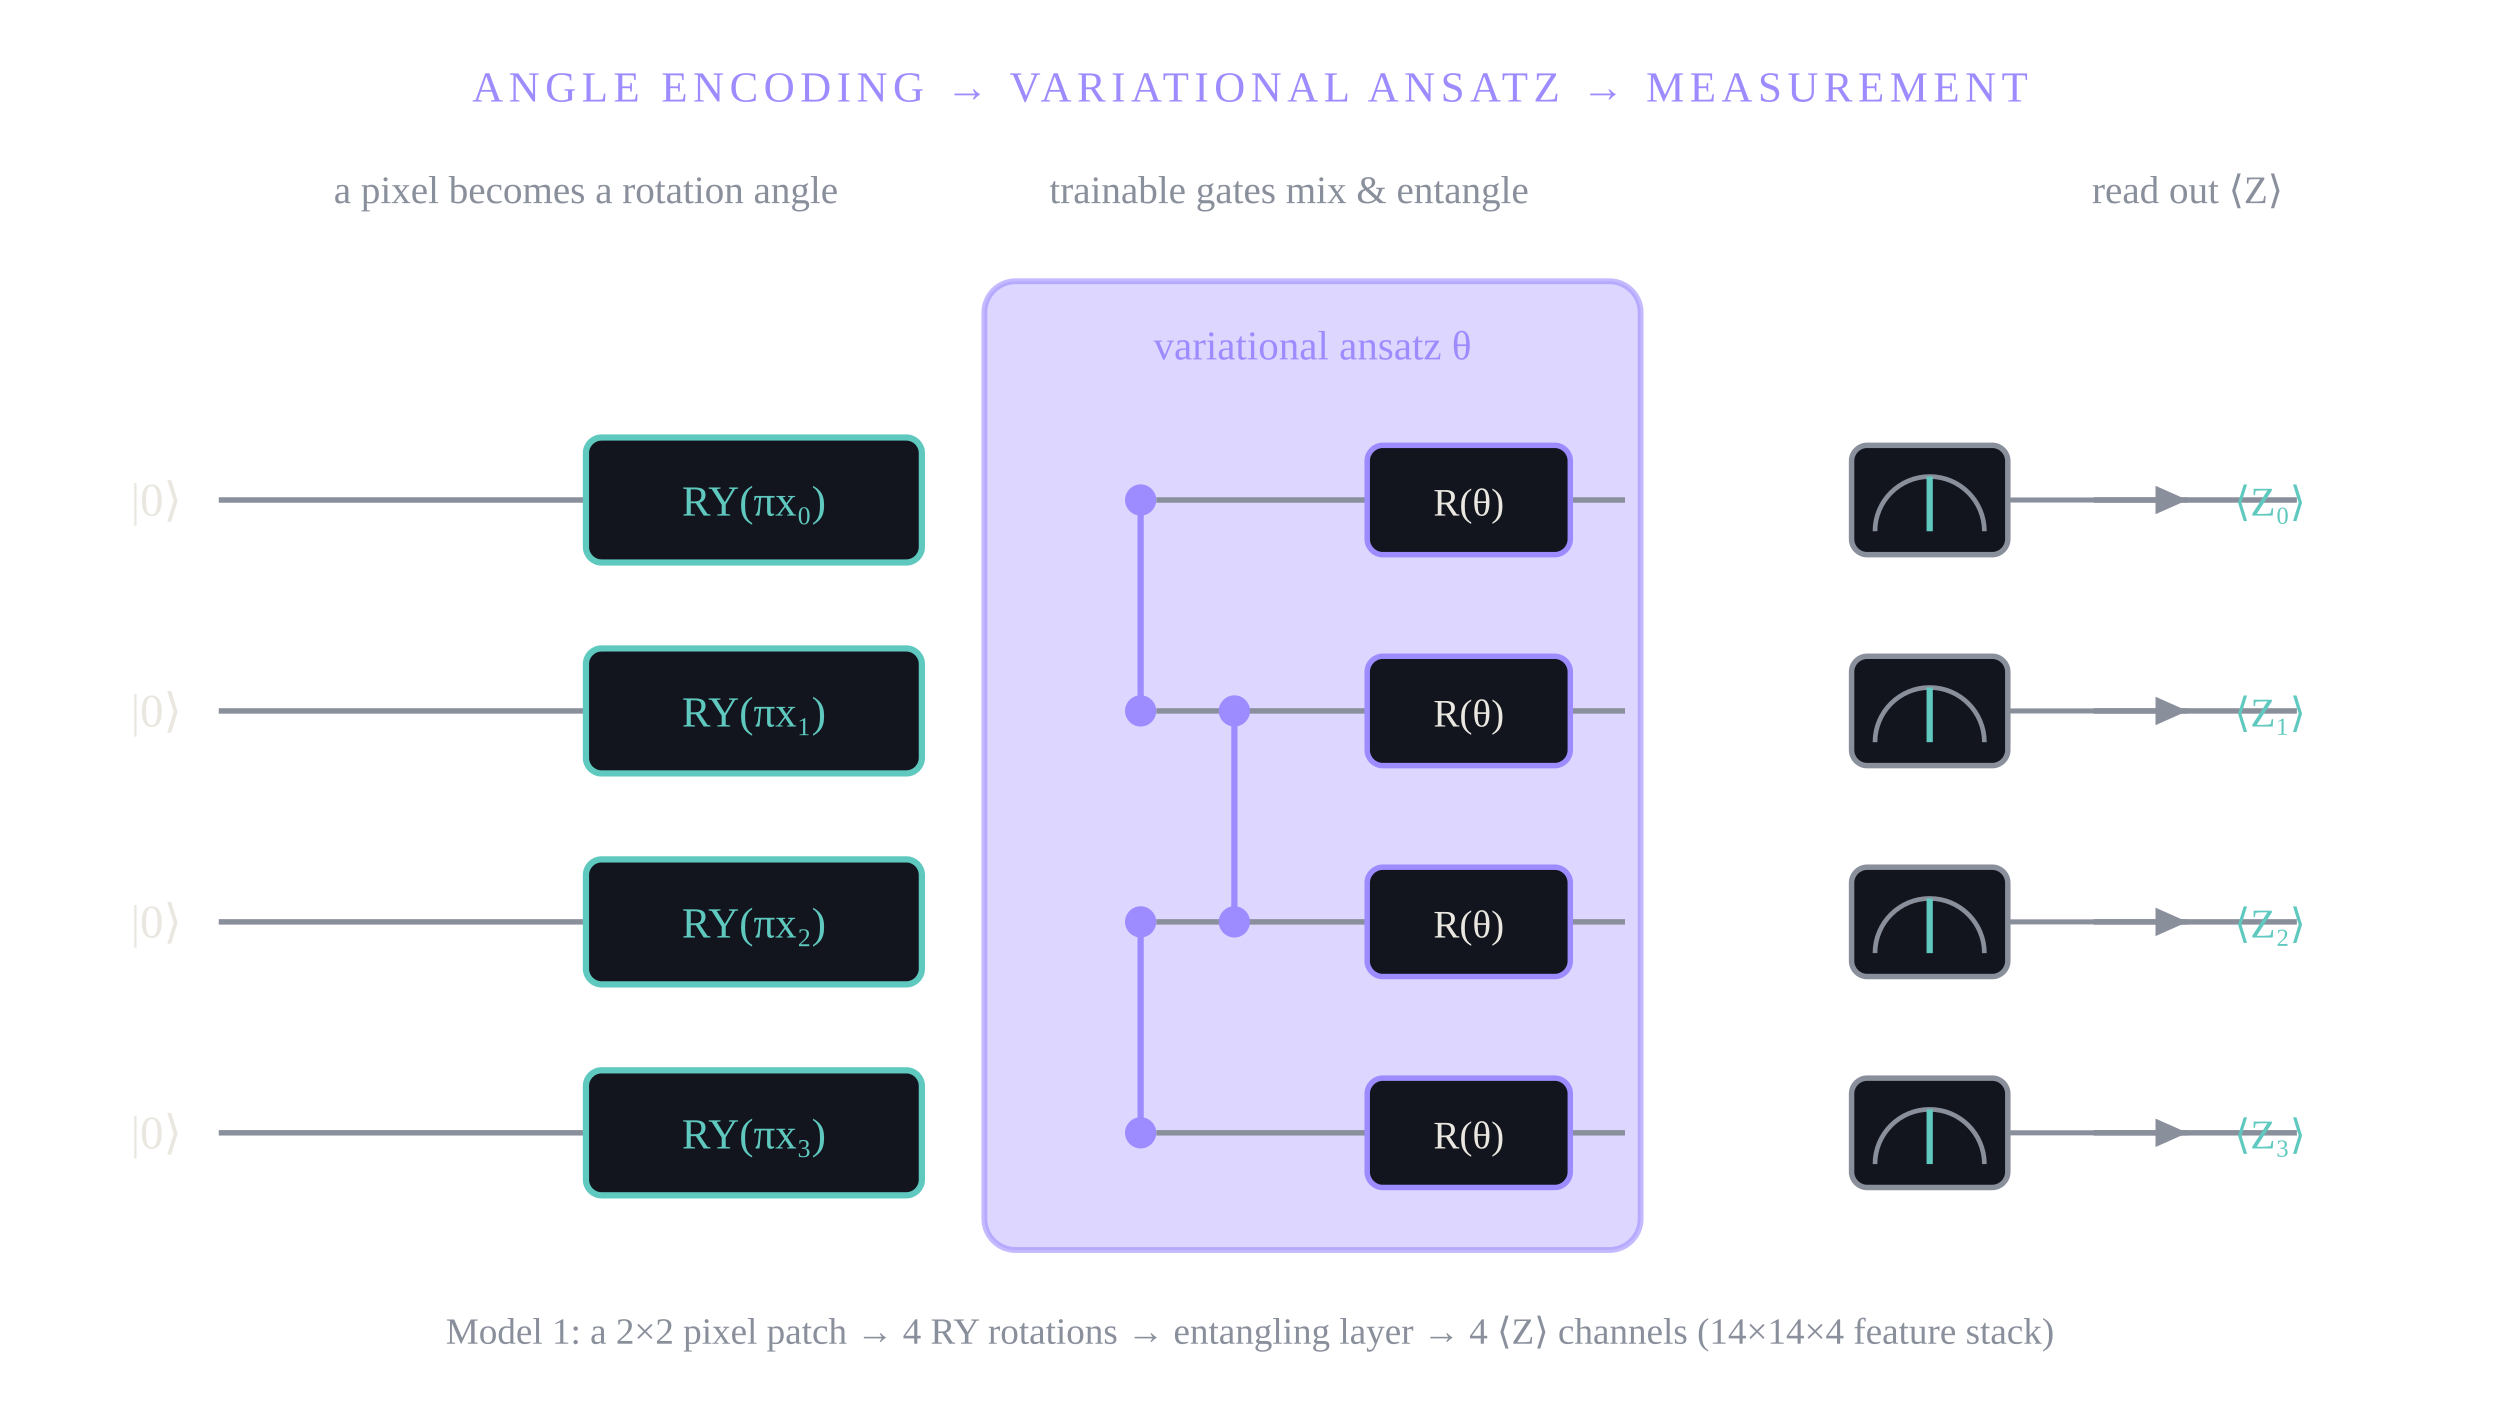
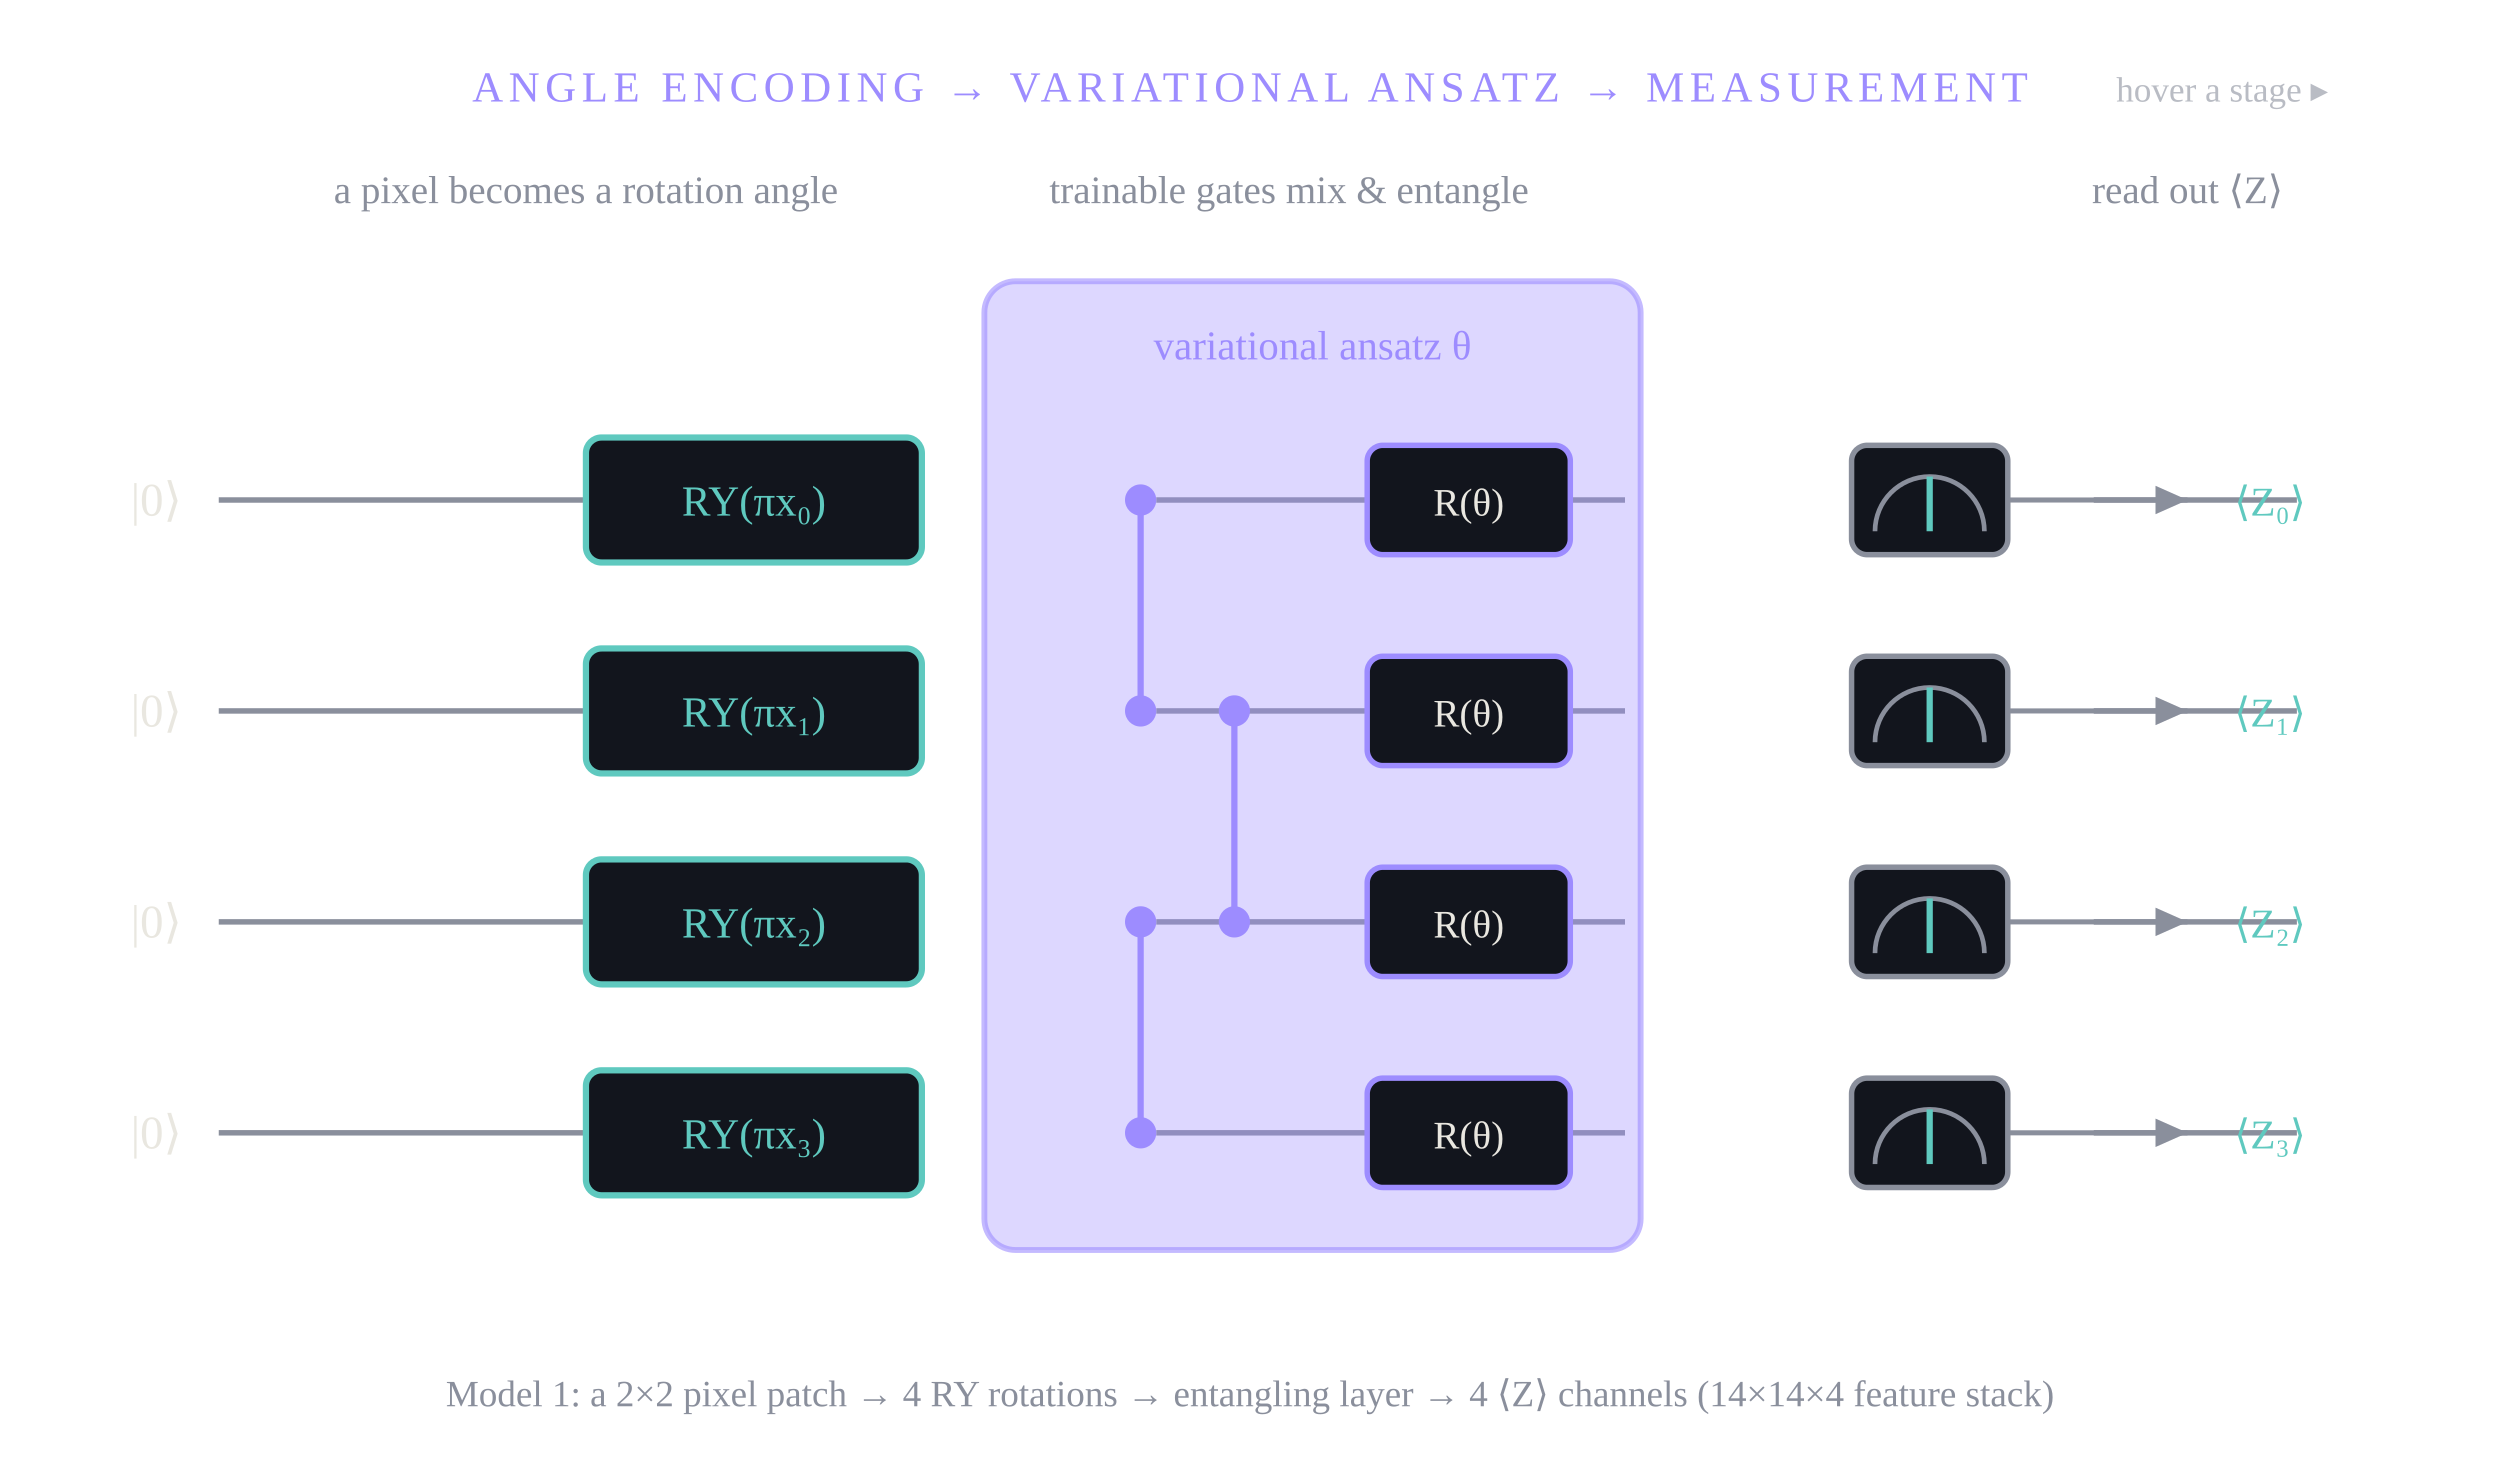
- <svg xmlns="http://www.w3.org/2000/svg" viewBox="0 0 640 360" role="img" aria-labelledby="qenc-t qenc-d">
+ <svg xmlns="http://www.w3.org/2000/svg" viewBox="0 0 640 376" role="img" aria-labelledby="qenc-t qenc-d">
  <defs>
    <marker id="qenc-ah" viewBox="0 0 10 10" refX="9" refY="5" markerWidth="7" markerHeight="7" orient="auto-start-reverse">
      <path d="M 0 1 L 9 5 L 0 9 z" fill="var(--color-muted,#8a8f9c)" />
    </marker>
  </defs>
  <style>
    @keyframes qenc-flow { 0%{stroke-dashoffset:120;opacity:.25} 12%{opacity:1} 100%{stroke-dashoffset:0;opacity:1} }
    @keyframes qenc-enc  { 0%,100%{opacity:.45} 45%{opacity:1} }
    @keyframes qenc-ent  { 0%,100%{opacity:.35} 50%{opacity:.9} }
    @keyframes qenc-meter{ 0%,100%{transform:rotate(-24deg)} 50%{transform:rotate(24deg)} }
    .qenc-wire  { stroke-dasharray:120; animation:qenc-flow 4.2s ease-out infinite; }
    .qenc-w1{animation-delay:0s}.qenc-w2{animation-delay:.25s}.qenc-w3{animation-delay:.5s}.qenc-w4{animation-delay:.75s}
    .qenc-encbox{ animation:qenc-enc 3.4s ease-in-out infinite; }
    .qenc-ent   { animation:qenc-ent 2.8s ease-in-out infinite; }
    .qenc-needle{ transform-box:fill-box; transform-origin:center; animation:qenc-meter 3.2s ease-in-out infinite; }
+     /* interactive (zero-JS): hover or keyboard-focus a stage to isolate it */
+     .qenc-stage{ cursor:pointer; transition:opacity .2s ease; }
+     .qenc-stage:focus{ outline:none; }
+     .qenc-hit{ fill:transparent; }
+     svg:hover .qenc-stage:not(:hover),
+     svg:focus-within .qenc-stage:not(:focus-within){ opacity:.32; }
+     .qenc-frame{ fill:none; stroke:none; transition:stroke .18s ease; }
+     .qenc-stage:hover .qenc-frame,
+     .qenc-stage:focus-within .qenc-frame{ stroke:var(--color-ink,#e9e7e0); stroke-width:1.4; }
+     .qenc-note{ opacity:0; transition:opacity .18s ease; }
+     .qenc-stage:hover .qenc-note,
+     .qenc-stage:focus-within .qenc-note{ opacity:1; }
+     .qenc-hint{ opacity:.6; }
+     svg:hover .qenc-hint,
+     svg:focus-within .qenc-hint{ opacity:0; transition:opacity .2s ease; }
    @media (prefers-reduced-motion: reduce){ *{animation:none!important} .qenc-wire{stroke-dashoffset:0!important;opacity:1!important} }
  </style>
  <g style="font-family:var(--font-mono,'IBM Plex Mono',ui-monospace,monospace)" fill="var(--color-ink,#e9e7e0)" font-size="12">
    <text x="320" y="26" text-anchor="middle" font-size="11" letter-spacing="1.4" fill="var(--color-q1,#9d8cff)">ANGLE ENCODING → VARIATIONAL ANSATZ → MEASUREMENT</text>
-     <text x="150" y="52" text-anchor="middle" font-size="10" fill="var(--color-muted,#8a8f9c)">a pixel becomes a rotation angle</text>
-     <text x="330" y="52" text-anchor="middle" font-size="10" fill="var(--color-muted,#8a8f9c)">trainable gates mix &amp; entangle</text>
-     <text x="560" y="52" text-anchor="middle" font-size="10" fill="var(--color-muted,#8a8f9c)">read out ⟨Z⟩</text>
-     <rect class="qenc-ent" x="252" y="72" width="168" height="248" rx="8" fill="var(--color-q1,#9d8cff)" opacity="0.35" />
-     <rect x="252" y="72" width="168" height="248" rx="8" fill="none" stroke="var(--color-q1,#9d8cff)" stroke-width="1.5" opacity="0.6" />
-     <text x="336" y="92" text-anchor="middle" font-size="10.5" fill="var(--color-q1,#9d8cff)">variational ansatz  θ</text>
    <g>
+       <text x="40" y="132" text-anchor="middle" font-size="12">|0⟩</text>
+       <text x="40" y="186" text-anchor="middle" font-size="12">|0⟩</text>
+       <text x="40" y="240" text-anchor="middle" font-size="12">|0⟩</text>
+       <text x="40" y="294" text-anchor="middle" font-size="12">|0⟩</text>
+     </g>
+     <line class="qenc-wire qenc-w1" x1="56" y1="128" x2="588" y2="128" stroke="var(--color-muted,#8a8f9c)" stroke-width="1.4" />
+     <line class="qenc-wire qenc-w2" x1="56" y1="182" x2="588" y2="182" stroke="var(--color-muted,#8a8f9c)" stroke-width="1.4" />
+     <line class="qenc-wire qenc-w3" x1="56" y1="236" x2="588" y2="236" stroke="var(--color-muted,#8a8f9c)" stroke-width="1.4" />
+     <line class="qenc-wire qenc-w4" x1="56" y1="290" x2="588" y2="290" stroke="var(--color-muted,#8a8f9c)" stroke-width="1.4" />
+     <g class="qenc-stage" tabindex="0" role="group" aria-label="Angle-encoding stage: each pixel becomes a qubit rotation angle">
+       <rect class="qenc-frame" x="142" y="104" width="102" height="210" rx="8" />
+       <rect class="qenc-hit" x="142" y="104" width="102" height="210" />
+       <text x="150" y="52" text-anchor="middle" font-size="10" fill="var(--color-muted,#8a8f9c)">a pixel becomes a rotation angle</text>
+       <g font-size="11">
+         <g class="qenc-encbox">
+           <rect x="150" y="112" width="86" height="32" rx="4" fill="var(--color-surface,#12151d)" stroke="var(--color-q0,#5fc9bf)" stroke-width="1.6" />
+           <text x="193" y="132" text-anchor="middle" fill="var(--color-q0,#5fc9bf)">RY(πx₀)</text>
+         </g>
+         <g class="qenc-encbox" style="animation-delay:.3s">
+           <rect x="150" y="166" width="86" height="32" rx="4" fill="var(--color-surface,#12151d)" stroke="var(--color-q0,#5fc9bf)" stroke-width="1.6" />
+           <text x="193" y="186" text-anchor="middle" fill="var(--color-q0,#5fc9bf)">RY(πx₁)</text>
+         </g>
+         <g class="qenc-encbox" style="animation-delay:.6s">
+           <rect x="150" y="220" width="86" height="32" rx="4" fill="var(--color-surface,#12151d)" stroke="var(--color-q0,#5fc9bf)" stroke-width="1.6" />
+           <text x="193" y="240" text-anchor="middle" fill="var(--color-q0,#5fc9bf)">RY(πx₂)</text>
+         </g>
+         <g class="qenc-encbox" style="animation-delay:.9s">
+           <rect x="150" y="274" width="86" height="32" rx="4" fill="var(--color-surface,#12151d)" stroke="var(--color-q0,#5fc9bf)" stroke-width="1.6" />
+           <text x="193" y="294" text-anchor="middle" fill="var(--color-q0,#5fc9bf)">RY(πx₃)</text>
+         </g>
+       </g>
+       <text class="qenc-note" x="193" y="334" text-anchor="middle" font-size="9" fill="var(--color-q0,#5fc9bf)">RY(πx): pixel value → rotation angle</text>
+     </g>
+     <g class="qenc-stage" tabindex="0" role="group" aria-label="Variational ansatz stage: entangling layer plus parameterized rotations">
+       <rect class="qenc-frame" x="248" y="68" width="176" height="256" rx="10" />
+       <rect class="qenc-hit" x="248" y="68" width="176" height="256" />
+       <text x="330" y="52" text-anchor="middle" font-size="10" fill="var(--color-muted,#8a8f9c)">trainable gates mix &amp; entangle</text>
+       <rect class="qenc-ent" x="252" y="72" width="168" height="248" rx="8" fill="var(--color-q1,#9d8cff)" opacity="0.35" />
+       <rect x="252" y="72" width="168" height="248" rx="8" fill="none" stroke="var(--color-q1,#9d8cff)" stroke-width="1.5" opacity="0.6" />
+       <text x="336" y="92" text-anchor="middle" font-size="10.5" fill="var(--color-q1,#9d8cff)">variational ansatz  θ</text>
+       <g class="qenc-ent" stroke="var(--color-q1,#9d8cff)" stroke-width="1.6">
+         <line x1="292" y1="128" x2="292" y2="182" />
+         <line x1="316" y1="182" x2="316" y2="236" />
+         <line x1="292" y1="236" x2="292" y2="290" />
+       </g>
+       <g class="qenc-ent" fill="var(--color-q1,#9d8cff)">
+         <circle cx="292" cy="128" r="4" />
+         <circle cx="292" cy="182" r="4" />
+         <circle cx="316" cy="182" r="4" />
+         <circle cx="316" cy="236" r="4" />
+         <circle cx="292" cy="236" r="4" />
+         <circle cx="292" cy="290" r="4" />
+       </g>
+       <g font-size="10" fill="var(--color-ink,#e9e7e0)">
+         <rect x="350" y="114" width="52" height="28" rx="4" fill="var(--color-surface,#12151d)" stroke="var(--color-q1,#9d8cff)" stroke-width="1.4" />
+         <text x="376" y="132" text-anchor="middle">R(θ)</text>
+         <rect x="350" y="168" width="52" height="28" rx="4" fill="var(--color-surface,#12151d)" stroke="var(--color-q1,#9d8cff)" stroke-width="1.4" />
+         <text x="376" y="186" text-anchor="middle">R(θ)</text>
+         <rect x="350" y="222" width="52" height="28" rx="4" fill="var(--color-surface,#12151d)" stroke="var(--color-q1,#9d8cff)" stroke-width="1.4" />
+         <text x="376" y="240" text-anchor="middle">R(θ)</text>
+         <rect x="350" y="276" width="52" height="28" rx="4" fill="var(--color-surface,#12151d)" stroke="var(--color-q1,#9d8cff)" stroke-width="1.4" />
+         <text x="376" y="294" text-anchor="middle">R(θ)</text>
+       </g>
+       <text class="qenc-note" x="336" y="334" text-anchor="middle" font-size="9" fill="var(--color-q1,#9d8cff)">RandomLayers: fixed entangler, not trained</text>
+     </g>
+     <g class="qenc-stage" tabindex="0" role="group" aria-label="Measurement stage: each wire read as a Pauli-Z expectation">
+       <rect class="qenc-frame" x="466" y="104" width="142" height="210" rx="8" />
+       <rect class="qenc-hit" x="466" y="104" width="142" height="210" />
+       <text x="560" y="52" text-anchor="middle" font-size="10" fill="var(--color-muted,#8a8f9c)">read out ⟨Z⟩</text>
      <g>
-         <text x="40" y="132" text-anchor="middle" font-size="12">|0⟩</text>
-         <text x="40" y="186" text-anchor="middle" font-size="12">|0⟩</text>
-         <text x="40" y="240" text-anchor="middle" font-size="12">|0⟩</text>
-         <text x="40" y="294" text-anchor="middle" font-size="12">|0⟩</text>
-       </g>
-       <line class="qenc-wire qenc-w1" x1="56" y1="128" x2="588" y2="128" stroke="var(--color-muted,#8a8f9c)" stroke-width="1.4" />
-       <line class="qenc-wire qenc-w2" x1="56" y1="182" x2="588" y2="182" stroke="var(--color-muted,#8a8f9c)" stroke-width="1.4" />
-       <line class="qenc-wire qenc-w3" x1="56" y1="236" x2="588" y2="236" stroke="var(--color-muted,#8a8f9c)" stroke-width="1.4" />
-       <line class="qenc-wire qenc-w4" x1="56" y1="290" x2="588" y2="290" stroke="var(--color-muted,#8a8f9c)" stroke-width="1.4" />
-     </g>
-     <g font-size="11">
-       <g class="qenc-encbox">
-         <rect x="150" y="112" width="86" height="32" rx="4" fill="var(--color-surface,#12151d)" stroke="var(--color-q0,#5fc9bf)" stroke-width="1.6" />
-         <text x="193" y="132" text-anchor="middle" fill="var(--color-q0,#5fc9bf)">RY(πx₀)</text>
-       </g>
-       <g class="qenc-encbox" style="animation-delay:.3s">
-         <rect x="150" y="166" width="86" height="32" rx="4" fill="var(--color-surface,#12151d)" stroke="var(--color-q0,#5fc9bf)" stroke-width="1.6" />
-         <text x="193" y="186" text-anchor="middle" fill="var(--color-q0,#5fc9bf)">RY(πx₁)</text>
-       </g>
-       <g class="qenc-encbox" style="animation-delay:.6s">
-         <rect x="150" y="220" width="86" height="32" rx="4" fill="var(--color-surface,#12151d)" stroke="var(--color-q0,#5fc9bf)" stroke-width="1.6" />
-         <text x="193" y="240" text-anchor="middle" fill="var(--color-q0,#5fc9bf)">RY(πx₂)</text>
-       </g>
-       <g class="qenc-encbox" style="animation-delay:.9s">
-         <rect x="150" y="274" width="86" height="32" rx="4" fill="var(--color-surface,#12151d)" stroke="var(--color-q0,#5fc9bf)" stroke-width="1.6" />
-         <text x="193" y="294" text-anchor="middle" fill="var(--color-q0,#5fc9bf)">RY(πx₃)</text>
-       </g>
-     </g>
-     <g class="qenc-ent" stroke="var(--color-q1,#9d8cff)" stroke-width="1.6">
-       <line x1="292" y1="128" x2="292" y2="182" />
-       <line x1="316" y1="182" x2="316" y2="236" />
-       <line x1="292" y1="236" x2="292" y2="290" />
-     </g>
-     <g class="qenc-ent" fill="var(--color-q1,#9d8cff)">
-       <circle cx="292" cy="128" r="4" />
-       <circle cx="292" cy="182" r="4" />
-       <circle cx="316" cy="182" r="4" />
-       <circle cx="316" cy="236" r="4" />
-       <circle cx="292" cy="236" r="4" />
-       <circle cx="292" cy="290" r="4" />
-     </g>
-     <g font-size="10" fill="var(--color-ink,#e9e7e0)">
-       <rect x="350" y="114" width="52" height="28" rx="4" fill="var(--color-surface,#12151d)" stroke="var(--color-q1,#9d8cff)" stroke-width="1.4" />
-       <text x="376" y="132" text-anchor="middle">R(θ)</text>
-       <rect x="350" y="168" width="52" height="28" rx="4" fill="var(--color-surface,#12151d)" stroke="var(--color-q1,#9d8cff)" stroke-width="1.4" />
-       <text x="376" y="186" text-anchor="middle">R(θ)</text>
-       <rect x="350" y="222" width="52" height="28" rx="4" fill="var(--color-surface,#12151d)" stroke="var(--color-q1,#9d8cff)" stroke-width="1.4" />
-       <text x="376" y="240" text-anchor="middle">R(θ)</text>
-       <rect x="350" y="276" width="52" height="28" rx="4" fill="var(--color-surface,#12151d)" stroke="var(--color-q1,#9d8cff)" stroke-width="1.4" />
-       <text x="376" y="294" text-anchor="middle">R(θ)</text>
-     </g>
-     <g>
-       <g transform="translate(0,0)">
        <rect x="474" y="114" width="40" height="28" rx="4" fill="var(--color-surface,#12151d)" stroke="var(--color-muted,#8a8f9c)" stroke-width="1.4" />
        <path d="M480 136 A14 14 0 0 1 508 136" fill="none" stroke="var(--color-muted,#8a8f9c)" stroke-width="1.2" />
        <line class="qenc-needle" x1="494" y1="136" x2="494" y2="122" stroke="var(--color-q0,#5fc9bf)" stroke-width="1.6" />
-       </g>
-       <g>
        <rect x="474" y="168" width="40" height="28" rx="4" fill="var(--color-surface,#12151d)" stroke="var(--color-muted,#8a8f9c)" stroke-width="1.4" />
        <path d="M480 190 A14 14 0 0 1 508 190" fill="none" stroke="var(--color-muted,#8a8f9c)" stroke-width="1.2" />
        <line class="qenc-needle" x1="494" y1="190" x2="494" y2="176" stroke="var(--color-q0,#5fc9bf)" stroke-width="1.6" style="animation-delay:.4s" />
-       </g>
-       <g>
        <rect x="474" y="222" width="40" height="28" rx="4" fill="var(--color-surface,#12151d)" stroke="var(--color-muted,#8a8f9c)" stroke-width="1.4" />
        <path d="M480 244 A14 14 0 0 1 508 244" fill="none" stroke="var(--color-muted,#8a8f9c)" stroke-width="1.2" />
        <line class="qenc-needle" x1="494" y1="244" x2="494" y2="230" stroke="var(--color-q0,#5fc9bf)" stroke-width="1.6" style="animation-delay:.8s" />
-       </g>
-       <g>
        <rect x="474" y="276" width="40" height="28" rx="4" fill="var(--color-surface,#12151d)" stroke="var(--color-muted,#8a8f9c)" stroke-width="1.4" />
        <path d="M480 298 A14 14 0 0 1 508 298" fill="none" stroke="var(--color-muted,#8a8f9c)" stroke-width="1.2" />
        <line class="qenc-needle" x1="494" y1="298" x2="494" y2="284" stroke="var(--color-q0,#5fc9bf)" stroke-width="1.6" style="animation-delay:1.2s" />
      </g>
+       <g font-size="10.5" fill="var(--color-ink,#e9e7e0)">
+         <line x1="514" y1="128" x2="560" y2="128" stroke="var(--color-muted,#8a8f9c)" stroke-width="1.3" marker-end="url(#qenc-ah)" />
+         <line x1="514" y1="182" x2="560" y2="182" stroke="var(--color-muted,#8a8f9c)" stroke-width="1.3" marker-end="url(#qenc-ah)" />
+         <line x1="514" y1="236" x2="560" y2="236" stroke="var(--color-muted,#8a8f9c)" stroke-width="1.3" marker-end="url(#qenc-ah)" />
+         <line x1="514" y1="290" x2="560" y2="290" stroke="var(--color-muted,#8a8f9c)" stroke-width="1.3" marker-end="url(#qenc-ah)" />
+         <text x="572" y="132" fill="var(--color-q0,#5fc9bf)">⟨Z₀⟩</text>
+         <text x="572" y="186" fill="var(--color-q0,#5fc9bf)">⟨Z₁⟩</text>
+         <text x="572" y="240" fill="var(--color-q0,#5fc9bf)">⟨Z₂⟩</text>
+         <text x="572" y="294" fill="var(--color-q0,#5fc9bf)">⟨Z₃⟩</text>
+       </g>
+       <text class="qenc-note" x="537" y="334" text-anchor="middle" font-size="9" fill="var(--color-q0,#5fc9bf)">⟨Z⟩: Pauli-Z expectation readout</text>
    </g>
-     <g font-size="10.5" fill="var(--color-ink,#e9e7e0)">
-       <line x1="514" y1="128" x2="560" y2="128" stroke="var(--color-muted,#8a8f9c)" stroke-width="1.3" marker-end="url(#qenc-ah)" />
-       <line x1="514" y1="182" x2="560" y2="182" stroke="var(--color-muted,#8a8f9c)" stroke-width="1.3" marker-end="url(#qenc-ah)" />
-       <line x1="514" y1="236" x2="560" y2="236" stroke="var(--color-muted,#8a8f9c)" stroke-width="1.3" marker-end="url(#qenc-ah)" />
-       <line x1="514" y1="290" x2="560" y2="290" stroke="var(--color-muted,#8a8f9c)" stroke-width="1.3" marker-end="url(#qenc-ah)" />
-       <text x="572" y="132" fill="var(--color-q0,#5fc9bf)">⟨Z₀⟩</text>
-       <text x="572" y="186" fill="var(--color-q0,#5fc9bf)">⟨Z₁⟩</text>
-       <text x="572" y="240" fill="var(--color-q0,#5fc9bf)">⟨Z₂⟩</text>
-       <text x="572" y="294" fill="var(--color-q0,#5fc9bf)">⟨Z₃⟩</text>
-     </g>
-     <text x="320" y="344" text-anchor="middle" font-size="9.5" fill="var(--color-muted,#8a8f9c)">Model 1: a 2×2 pixel patch → 4 RY rotations → entangling layer → 4 ⟨Z⟩ channels (14×14×4 feature stack)</text>
+     <text class="qenc-hint" x="596" y="26" text-anchor="end" font-size="9" fill="var(--color-muted,#8a8f9c)">hover a stage ▸</text>
+     <text x="320" y="360" text-anchor="middle" font-size="9.5" fill="var(--color-muted,#8a8f9c)">Model 1: a 2×2 pixel patch → 4 RY rotations → entangling layer → 4 ⟨Z⟩ channels (14×14×4 feature stack)</text>
  </g>
</svg>
